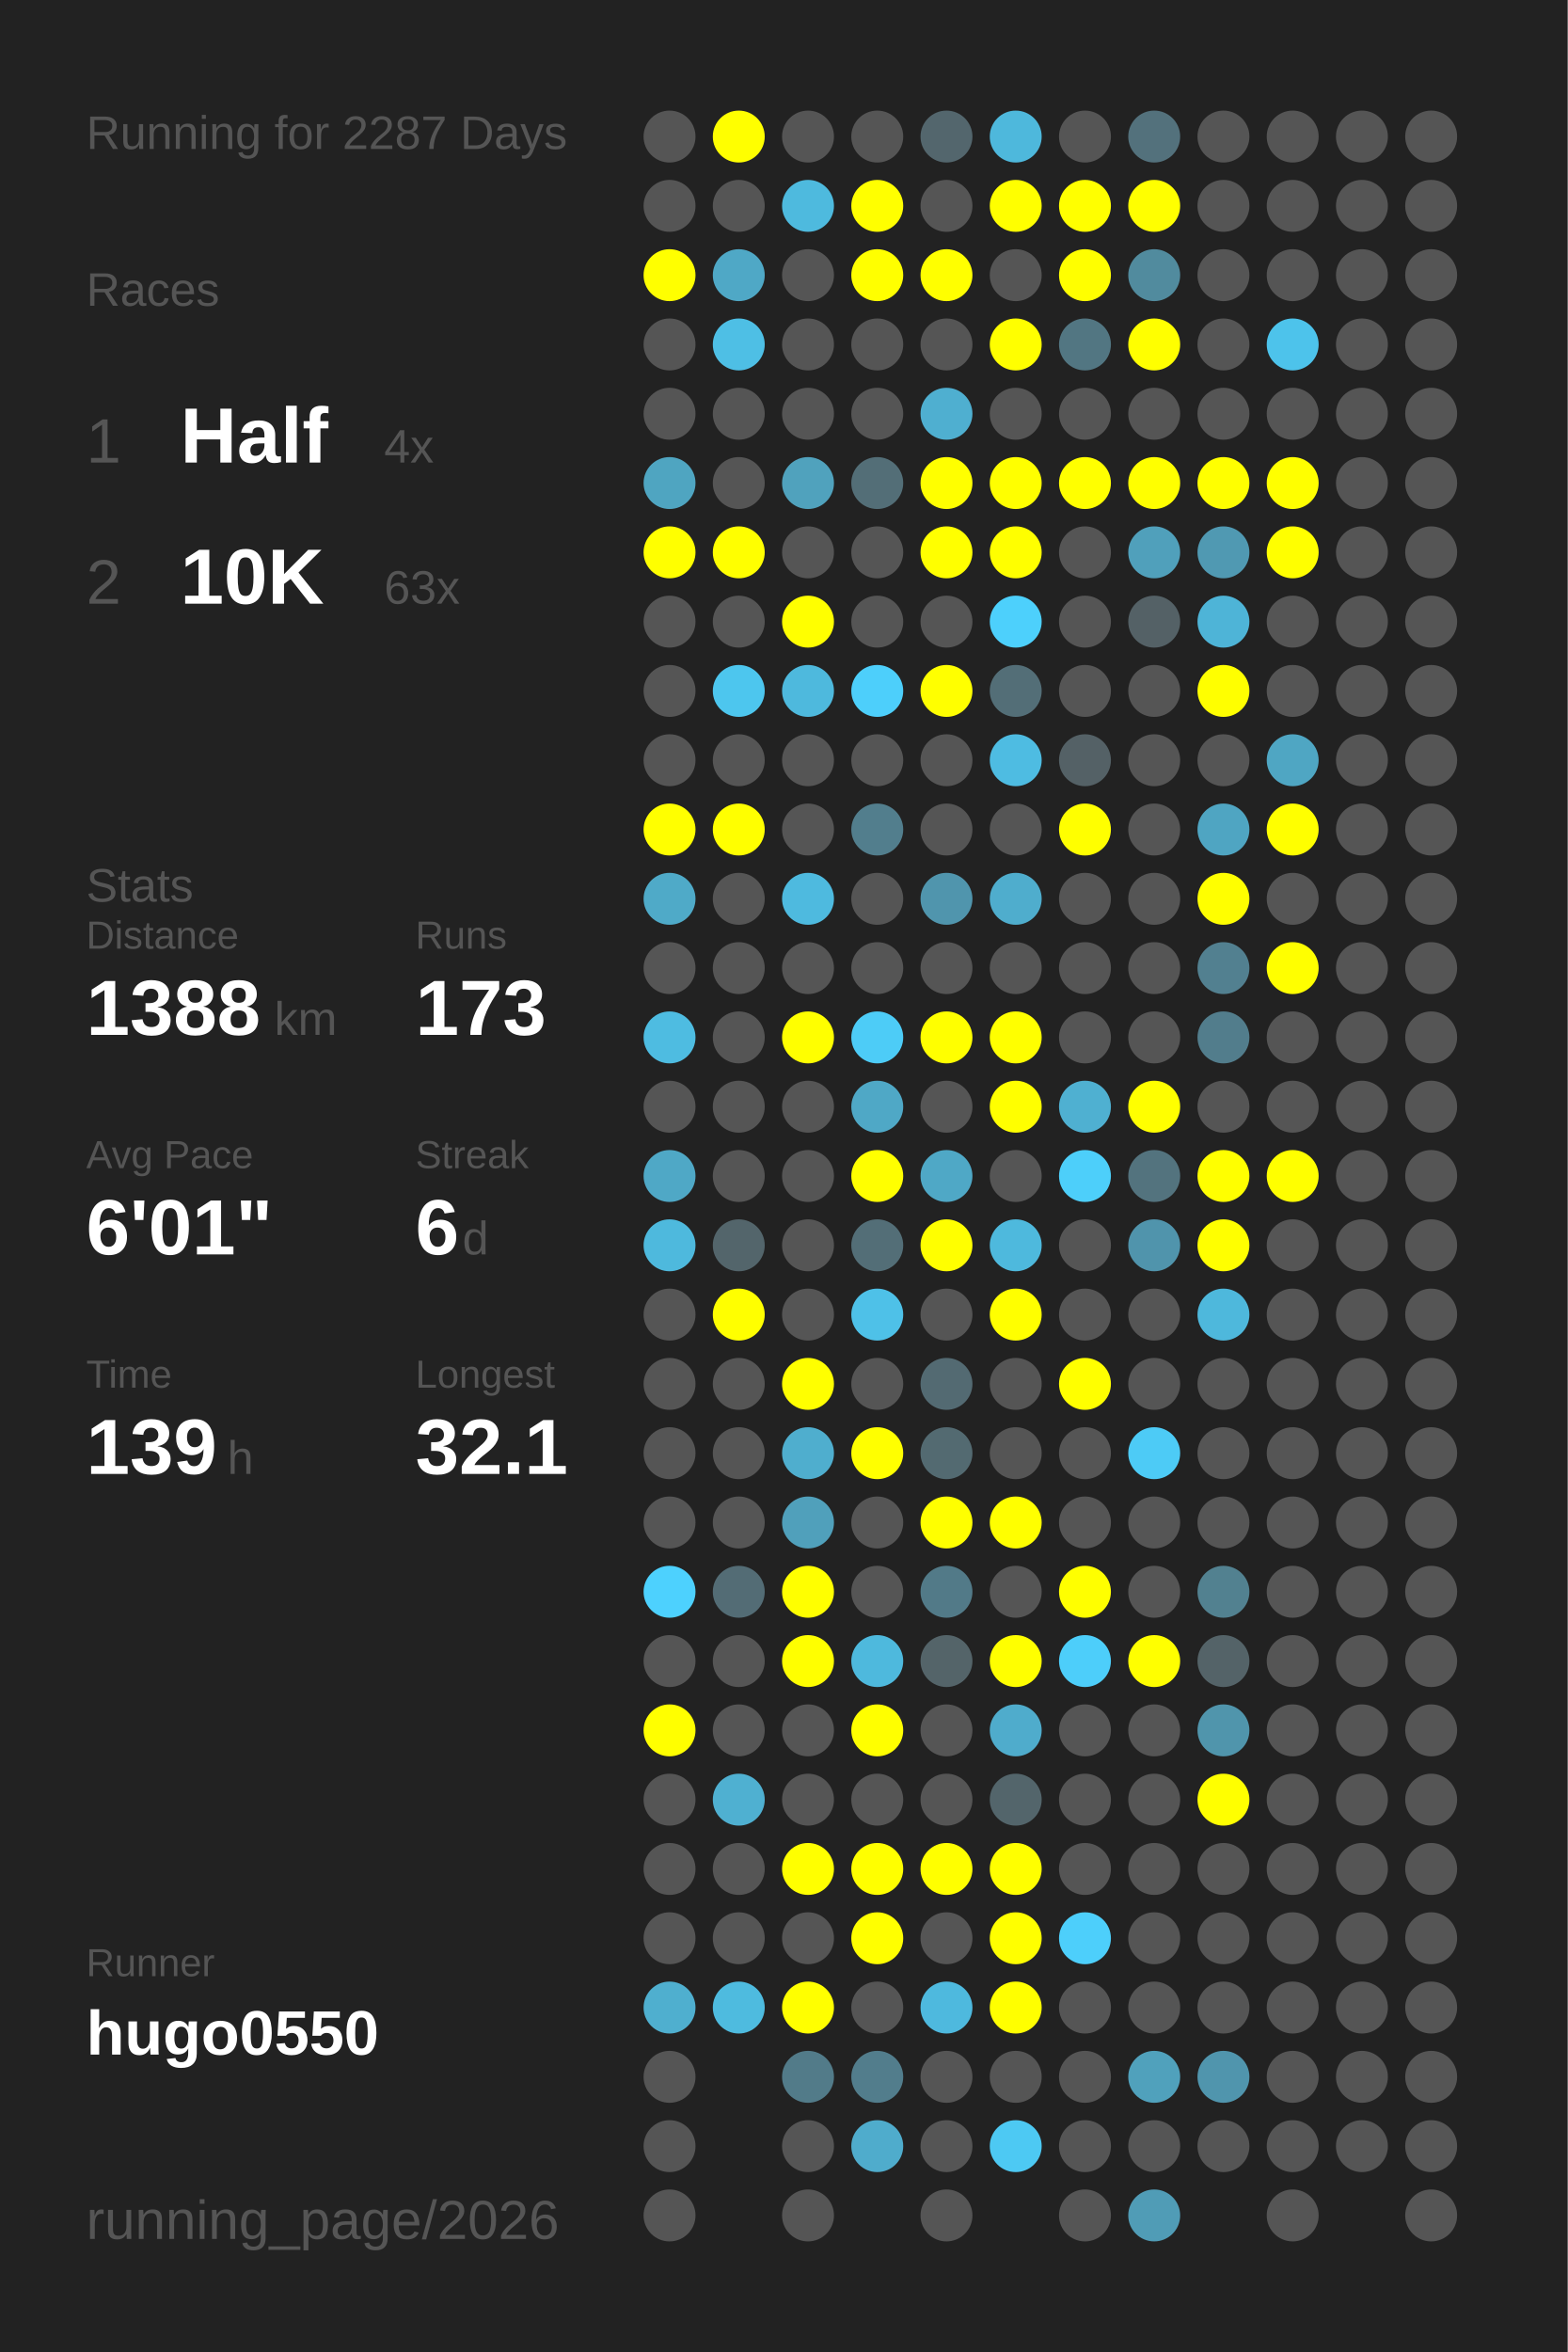
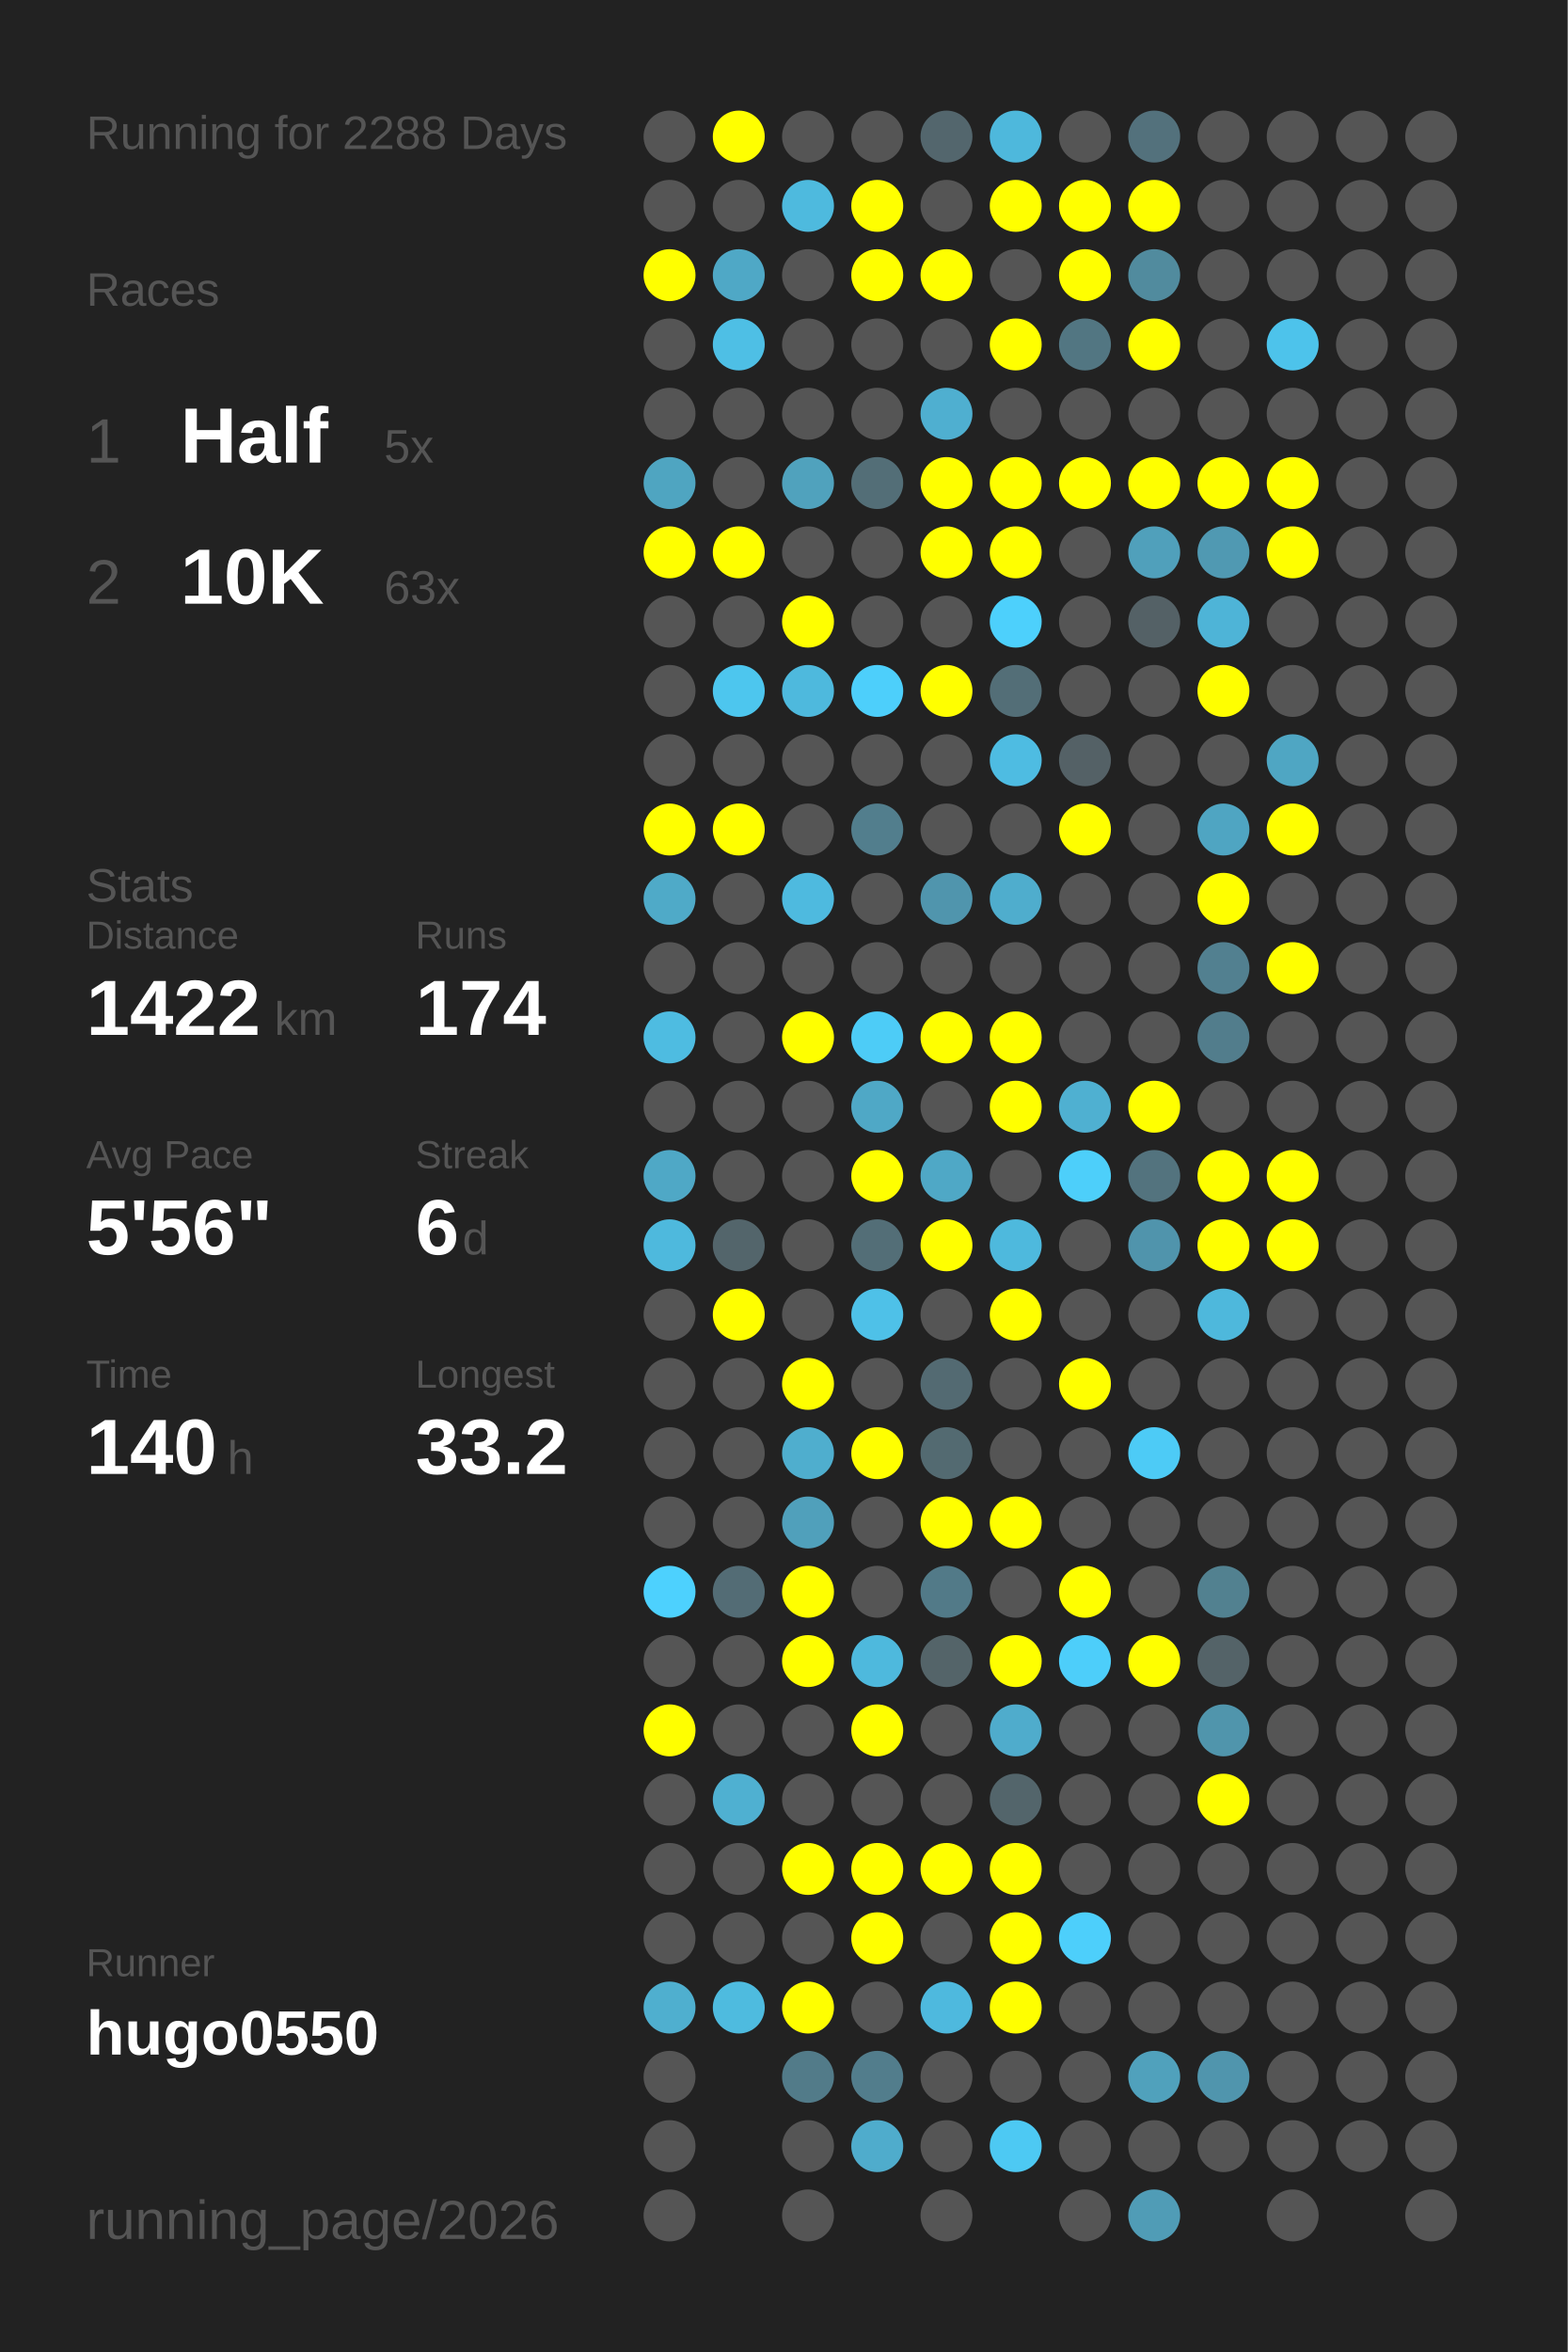
<svg xmlns="http://www.w3.org/2000/svg" baseProfile="full" height="300mm" version="1.1" viewBox="0,0,200,300" width="200mm">
  <defs />
  <rect fill="#222222" height="300" width="200" x="0" y="0" />
-   <text fill="#555555" style="font-size:6px; font-family:Arial;" x="11" y="19">Running for 2287 Days</text>
+   <text fill="#555555" style="font-size:6px; font-family:Arial;" x="11" y="19">Running for 2288 Days</text>
  <text fill="#555555" style="font-size:6px; font-family:Arial;" x="11" y="39">Races</text>
  <text fill="#555555" style="font-size:8px; font-family:Arial;" x="11" y="59">1</text>
  <text fill="#FFFFFF" style="font-size:10px; font-family:Arial; font-weight:bold;" x="23" y="59">Half</text>
-   <text fill="#555555" style="font-size:6px; font-family:Arial;" x="49" y="59">4x</text>
+   <text fill="#555555" style="font-size:6px; font-family:Arial;" x="49" y="59">5x</text>
  <text fill="#555555" style="font-size:8px; font-family:Arial;" x="11" y="77">2</text>
  <text fill="#FFFFFF" style="font-size:10px; font-family:Arial; font-weight:bold;" x="23" y="77">10K</text>
  <text fill="#555555" style="font-size:6px; font-family:Arial;" x="49" y="77">63x</text>
  <text fill="#555555" style="font-size:6px; font-family:Arial;" x="11" y="115">Stats</text>
  <text fill="#555555" style="font-size:5px; font-family:Arial;" x="11" y="121">Distance</text>
-   <text fill="#FFFFFF" style="font-size:10px; font-family:Arial; font-weight:bold;" x="11" y="132">1388</text>
+   <text fill="#FFFFFF" style="font-size:10px; font-family:Arial; font-weight:bold;" x="11" y="132">1422</text>
  <text fill="#555555" style="font-size:6px; font-family:Arial;" x="35" y="132">km</text>
  <text fill="#555555" style="font-size:5px; font-family:Arial;" x="53" y="121">Runs</text>
-   <text fill="#FFFFFF" style="font-size:10px; font-family:Arial; font-weight:bold;" x="53" y="132">173</text>
+   <text fill="#FFFFFF" style="font-size:10px; font-family:Arial; font-weight:bold;" x="53" y="132">174</text>
  <text fill="#555555" style="font-size:5px; font-family:Arial;" x="11" y="149">Avg Pace</text>
-   <text fill="#FFFFFF" style="font-size:10px; font-family:Arial; font-weight:bold;" x="11" y="160">6'01"</text>
+   <text fill="#FFFFFF" style="font-size:10px; font-family:Arial; font-weight:bold;" x="11" y="160">5'56"</text>
  <text fill="#555555" style="font-size:5px; font-family:Arial;" x="53" y="149">Streak</text>
  <text fill="#FFFFFF" style="font-size:10px; font-family:Arial; font-weight:bold;" x="53" y="160">6</text>
  <text fill="#555555" style="font-size:6px; font-family:Arial;" x="59" y="160">d</text>
  <text fill="#555555" style="font-size:5px; font-family:Arial;" x="11" y="177">Time</text>
-   <text fill="#FFFFFF" style="font-size:10px; font-family:Arial; font-weight:bold;" x="11" y="188">139</text>
+   <text fill="#FFFFFF" style="font-size:10px; font-family:Arial; font-weight:bold;" x="11" y="188">140</text>
  <text fill="#555555" style="font-size:6px; font-family:Arial;" x="29" y="188">h</text>
  <text fill="#555555" style="font-size:5px; font-family:Arial;" x="53" y="177">Longest</text>
-   <text fill="#FFFFFF" style="font-size:10px; font-family:Arial; font-weight:bold;" x="53" y="188">32.1</text>
+   <text fill="#FFFFFF" style="font-size:10px; font-family:Arial; font-weight:bold;" x="53" y="188">33.2</text>
  <text fill="#555555" style="font-size:5px; font-family:Arial;" x="11" y="252.065">Runner</text>
  <text fill="#FFFFFF" style="font-size:8px; font-family:Arial; font-weight:bold;" x="11" y="262.065">hugo0550</text>
  <text fill="#555555" style="font-size:7px; font-family:Arial;" x="11" y="285.581">running_page/2026</text>
  <circle cx="85.417" cy="17.419" fill="#555555" r="3.312" />
  <circle cx="85.417" cy="26.258" fill="#555555" r="3.312" />
  <circle cx="85.417" cy="35.097" fill="#FFFF00" r="3.312" />
  <circle cx="85.417" cy="43.935" fill="#555555" r="3.312" />
  <circle cx="85.417" cy="52.774" fill="#555555" r="3.312" />
  <circle cx="85.417" cy="61.613" fill="#4fa5c1" r="3.312" />
  <circle cx="85.417" cy="70.452" fill="#FFFF00" r="3.312" />
  <circle cx="85.417" cy="79.29" fill="#555555" r="3.312" />
  <circle cx="85.417" cy="88.129" fill="#555555" r="3.312" />
  <circle cx="85.417" cy="96.968" fill="#555555" r="3.312" />
  <circle cx="85.417" cy="105.806" fill="#FFFF00" r="3.312" />
  <circle cx="85.417" cy="114.645" fill="#4faac8" r="3.312" />
  <circle cx="85.417" cy="123.484" fill="#555555" r="3.312" />
  <circle cx="85.417" cy="132.323" fill="#4ebce1" r="3.312" />
  <circle cx="85.417" cy="141.161" fill="#555555" r="3.312" />
  <circle cx="85.417" cy="150" fill="#4fa8c6" r="3.312" />
  <circle cx="85.417" cy="158.839" fill="#4eb9dd" r="3.312" />
  <circle cx="85.417" cy="167.677" fill="#555555" r="3.312" />
  <circle cx="85.417" cy="176.516" fill="#555555" r="3.312" />
  <circle cx="85.417" cy="185.355" fill="#555555" r="3.312" />
  <circle cx="85.417" cy="194.194" fill="#555555" r="3.312" />
  <circle cx="85.417" cy="203.032" fill="#4dd1fe" r="3.312" />
  <circle cx="85.417" cy="211.871" fill="#555555" r="3.312" />
  <circle cx="85.417" cy="220.71" fill="#FFFF00" r="3.312" />
  <circle cx="85.417" cy="229.548" fill="#555555" r="3.312" />
  <circle cx="85.417" cy="238.387" fill="#555555" r="3.312" />
  <circle cx="85.417" cy="247.226" fill="#555555" r="3.312" />
  <circle cx="85.417" cy="256.065" fill="#4fafcf" r="3.312" />
  <circle cx="85.417" cy="264.903" fill="#555555" r="3.312" />
  <circle cx="85.417" cy="273.742" fill="#555555" r="3.312" />
  <circle cx="85.417" cy="282.581" fill="#555555" r="3.312" />
  <circle cx="94.25" cy="17.419" fill="#FFFF00" r="3.312" />
  <circle cx="94.25" cy="26.258" fill="#555555" r="3.312" />
  <circle cx="94.25" cy="35.097" fill="#4fa8c6" r="3.312" />
  <circle cx="94.25" cy="43.935" fill="#4ebfe5" r="3.312" />
  <circle cx="94.25" cy="52.774" fill="#555555" r="3.312" />
  <circle cx="94.25" cy="61.613" fill="#555555" r="3.312" />
  <circle cx="94.25" cy="70.452" fill="#FFFF00" r="3.312" />
  <circle cx="94.25" cy="79.29" fill="#555555" r="3.312" />
  <circle cx="94.25" cy="88.129" fill="#4dc6ee" r="3.312" />
  <circle cx="94.25" cy="96.968" fill="#555555" r="3.312" />
  <circle cx="94.25" cy="105.806" fill="#FFFF00" r="3.312" />
  <circle cx="94.25" cy="114.645" fill="#555555" r="3.312" />
  <circle cx="94.25" cy="123.484" fill="#555555" r="3.312" />
  <circle cx="94.25" cy="132.323" fill="#555555" r="3.312" />
  <circle cx="94.25" cy="141.161" fill="#555555" r="3.312" />
  <circle cx="94.25" cy="150" fill="#555555" r="3.312" />
  <circle cx="94.25" cy="158.839" fill="#53656b" r="3.312" />
  <circle cx="94.25" cy="167.677" fill="#FFFF00" r="3.312" />
  <circle cx="94.25" cy="176.516" fill="#555555" r="3.312" />
  <circle cx="94.25" cy="185.355" fill="#555555" r="3.312" />
  <circle cx="94.25" cy="194.194" fill="#555555" r="3.312" />
  <circle cx="94.25" cy="203.032" fill="#536c75" r="3.312" />
  <circle cx="94.25" cy="211.871" fill="#555555" r="3.312" />
  <circle cx="94.25" cy="220.71" fill="#555555" r="3.312" />
  <circle cx="94.25" cy="229.548" fill="#4fb0d1" r="3.312" />
  <circle cx="94.25" cy="238.387" fill="#555555" r="3.312" />
  <circle cx="94.25" cy="247.226" fill="#555555" r="3.312" />
  <circle cx="94.25" cy="256.065" fill="#4ebbdf" r="3.312" />
  <circle cx="103.083" cy="17.419" fill="#555555" r="3.312" />
  <circle cx="103.083" cy="26.258" fill="#4ebade" r="3.312" />
  <circle cx="103.083" cy="35.097" fill="#555555" r="3.312" />
  <circle cx="103.083" cy="43.935" fill="#555555" r="3.312" />
  <circle cx="103.083" cy="52.774" fill="#555555" r="3.312" />
  <circle cx="103.083" cy="61.613" fill="#50a2bd" r="3.312" />
  <circle cx="103.083" cy="70.452" fill="#555555" r="3.312" />
  <circle cx="103.083" cy="79.29" fill="#FFFF00" r="3.312" />
  <circle cx="103.083" cy="88.129" fill="#4eb9dd" r="3.312" />
  <circle cx="103.083" cy="96.968" fill="#555555" r="3.312" />
  <circle cx="103.083" cy="105.806" fill="#555555" r="3.312" />
  <circle cx="103.083" cy="114.645" fill="#4ebadf" r="3.312" />
  <circle cx="103.083" cy="123.484" fill="#555555" r="3.312" />
  <circle cx="103.083" cy="132.323" fill="#FFFF00" r="3.312" />
  <circle cx="103.083" cy="141.161" fill="#555555" r="3.312" />
  <circle cx="103.083" cy="150" fill="#555555" r="3.312" />
  <circle cx="103.083" cy="158.839" fill="#555555" r="3.312" />
  <circle cx="103.083" cy="167.677" fill="#555555" r="3.312" />
  <circle cx="103.083" cy="176.516" fill="#FFFF00" r="3.312" />
  <circle cx="103.083" cy="185.355" fill="#4faece" r="3.312" />
  <circle cx="103.083" cy="194.194" fill="#50a0bb" r="3.312" />
  <circle cx="103.083" cy="203.032" fill="#FFFF00" r="3.312" />
  <circle cx="103.083" cy="211.871" fill="#FFFF00" r="3.312" />
  <circle cx="103.083" cy="220.71" fill="#555555" r="3.312" />
  <circle cx="103.083" cy="229.548" fill="#555555" r="3.312" />
  <circle cx="103.083" cy="238.387" fill="#FFFF00" r="3.312" />
  <circle cx="103.083" cy="247.226" fill="#555555" r="3.312" />
  <circle cx="103.083" cy="256.065" fill="#FFFF00" r="3.312" />
  <circle cx="103.083" cy="264.903" fill="#527b89" r="3.312" />
  <circle cx="103.083" cy="273.742" fill="#555555" r="3.312" />
  <circle cx="103.083" cy="282.581" fill="#555555" r="3.312" />
  <circle cx="111.917" cy="17.419" fill="#555555" r="3.312" />
  <circle cx="111.917" cy="26.258" fill="#FFFF00" r="3.312" />
  <circle cx="111.917" cy="35.097" fill="#FFFF00" r="3.312" />
  <circle cx="111.917" cy="43.935" fill="#555555" r="3.312" />
  <circle cx="111.917" cy="52.774" fill="#555555" r="3.312" />
  <circle cx="111.917" cy="61.613" fill="#536e77" r="3.312" />
  <circle cx="111.917" cy="70.452" fill="#555555" r="3.312" />
  <circle cx="111.917" cy="79.29" fill="#555555" r="3.312" />
  <circle cx="111.917" cy="88.129" fill="#4dcffb" r="3.312" />
  <circle cx="111.917" cy="96.968" fill="#555555" r="3.312" />
  <circle cx="111.917" cy="105.806" fill="#527e8d" r="3.312" />
  <circle cx="111.917" cy="114.645" fill="#555555" r="3.312" />
  <circle cx="111.917" cy="123.484" fill="#555555" r="3.312" />
  <circle cx="111.917" cy="132.323" fill="#4dccf7" r="3.312" />
  <circle cx="111.917" cy="141.161" fill="#4fa8c6" r="3.312" />
  <circle cx="111.917" cy="150" fill="#FFFF00" r="3.312" />
  <circle cx="111.917" cy="158.839" fill="#536e77" r="3.312" />
  <circle cx="111.917" cy="167.677" fill="#4ec1e8" r="3.312" />
  <circle cx="111.917" cy="176.516" fill="#555555" r="3.312" />
  <circle cx="111.917" cy="185.355" fill="#FFFF00" r="3.312" />
  <circle cx="111.917" cy="194.194" fill="#555555" r="3.312" />
  <circle cx="111.917" cy="203.032" fill="#555555" r="3.312" />
  <circle cx="111.917" cy="211.871" fill="#4eb9dd" r="3.312" />
  <circle cx="111.917" cy="220.71" fill="#FFFF00" r="3.312" />
  <circle cx="111.917" cy="229.548" fill="#555555" r="3.312" />
  <circle cx="111.917" cy="238.387" fill="#FFFF00" r="3.312" />
  <circle cx="111.917" cy="247.226" fill="#FFFF00" r="3.312" />
  <circle cx="111.917" cy="256.065" fill="#555555" r="3.312" />
  <circle cx="111.917" cy="264.903" fill="#527d8c" r="3.312" />
  <circle cx="111.917" cy="273.742" fill="#4faccc" r="3.312" />
  <circle cx="120.75" cy="17.419" fill="#53666d" r="3.312" />
  <circle cx="120.75" cy="26.258" fill="#555555" r="3.312" />
  <circle cx="120.75" cy="35.097" fill="#FFFF00" r="3.312" />
  <circle cx="120.75" cy="43.935" fill="#555555" r="3.312" />
  <circle cx="120.75" cy="52.774" fill="#4fafd0" r="3.312" />
  <circle cx="120.75" cy="61.613" fill="#FFFF00" r="3.312" />
  <circle cx="120.75" cy="70.452" fill="#FFFF00" r="3.312" />
  <circle cx="120.75" cy="79.29" fill="#555555" r="3.312" />
  <circle cx="120.75" cy="88.129" fill="#FFFF00" r="3.312" />
  <circle cx="120.75" cy="96.968" fill="#555555" r="3.312" />
  <circle cx="120.75" cy="105.806" fill="#555555" r="3.312" />
  <circle cx="120.75" cy="114.645" fill="#5095ad" r="3.312" />
  <circle cx="120.75" cy="123.484" fill="#555555" r="3.312" />
  <circle cx="120.75" cy="132.323" fill="#FFFF00" r="3.312" />
  <circle cx="120.75" cy="141.161" fill="#555555" r="3.312" />
  <circle cx="120.75" cy="150" fill="#4fa8c6" r="3.312" />
  <circle cx="120.75" cy="158.839" fill="#FFFF00" r="3.312" />
  <circle cx="120.75" cy="167.677" fill="#555555" r="3.312" />
  <circle cx="120.75" cy="176.516" fill="#536a72" r="3.312" />
  <circle cx="120.75" cy="185.355" fill="#536a71" r="3.312" />
  <circle cx="120.75" cy="194.194" fill="#FFFF00" r="3.312" />
  <circle cx="120.75" cy="203.032" fill="#527a88" r="3.312" />
  <circle cx="120.75" cy="211.871" fill="#546469" r="3.312" />
  <circle cx="120.75" cy="220.71" fill="#555555" r="3.312" />
  <circle cx="120.75" cy="229.548" fill="#555555" r="3.312" />
  <circle cx="120.75" cy="238.387" fill="#FFFF00" r="3.312" />
  <circle cx="120.75" cy="247.226" fill="#555555" r="3.312" />
  <circle cx="120.75" cy="256.065" fill="#4eb9de" r="3.312" />
  <circle cx="120.75" cy="264.903" fill="#555555" r="3.312" />
  <circle cx="120.75" cy="273.742" fill="#555555" r="3.312" />
  <circle cx="120.75" cy="282.581" fill="#555555" r="3.312" />
  <circle cx="129.583" cy="17.419" fill="#4eb8dc" r="3.312" />
  <circle cx="129.583" cy="26.258" fill="#FFFF00" r="3.312" />
  <circle cx="129.583" cy="35.097" fill="#555555" r="3.312" />
  <circle cx="129.583" cy="43.935" fill="#FFFF00" r="3.312" />
  <circle cx="129.583" cy="52.774" fill="#555555" r="3.312" />
  <circle cx="129.583" cy="61.613" fill="#FFFF00" r="3.312" />
  <circle cx="129.583" cy="70.452" fill="#FFFF00" r="3.312" />
  <circle cx="129.583" cy="79.29" fill="#4dd0fc" r="3.312" />
  <circle cx="129.583" cy="88.129" fill="#536e77" r="3.312" />
  <circle cx="129.583" cy="96.968" fill="#4ebce2" r="3.312" />
  <circle cx="129.583" cy="105.806" fill="#555555" r="3.312" />
  <circle cx="129.583" cy="114.645" fill="#4fadcd" r="3.312" />
  <circle cx="129.583" cy="123.484" fill="#555555" r="3.312" />
  <circle cx="129.583" cy="132.323" fill="#FFFF00" r="3.312" />
  <circle cx="129.583" cy="141.161" fill="#FFFF00" r="3.312" />
  <circle cx="129.583" cy="150" fill="#555555" r="3.312" />
  <circle cx="129.583" cy="158.839" fill="#4eb9dd" r="3.312" />
  <circle cx="129.583" cy="167.677" fill="#FFFF00" r="3.312" />
  <circle cx="129.583" cy="176.516" fill="#555555" r="3.312" />
  <circle cx="129.583" cy="185.355" fill="#555555" r="3.312" />
  <circle cx="129.583" cy="194.194" fill="#FFFF00" r="3.312" />
  <circle cx="129.583" cy="203.032" fill="#555555" r="3.312" />
  <circle cx="129.583" cy="211.871" fill="#FFFF00" r="3.312" />
  <circle cx="129.583" cy="220.71" fill="#4faccc" r="3.312" />
  <circle cx="129.583" cy="229.548" fill="#53656b" r="3.312" />
  <circle cx="129.583" cy="238.387" fill="#FFFF00" r="3.312" />
  <circle cx="129.583" cy="247.226" fill="#FFFF00" r="3.312" />
  <circle cx="129.583" cy="256.065" fill="#FFFF00" r="3.312" />
  <circle cx="129.583" cy="264.903" fill="#555555" r="3.312" />
  <circle cx="129.583" cy="273.742" fill="#4dc9f3" r="3.312" />
  <circle cx="138.417" cy="17.419" fill="#555555" r="3.312" />
  <circle cx="138.417" cy="26.258" fill="#FFFF00" r="3.312" />
  <circle cx="138.417" cy="35.097" fill="#FFFF00" r="3.312" />
  <circle cx="138.417" cy="43.935" fill="#527682" r="3.312" />
  <circle cx="138.417" cy="52.774" fill="#555555" r="3.312" />
  <circle cx="138.417" cy="61.613" fill="#FFFF00" r="3.312" />
  <circle cx="138.417" cy="70.452" fill="#555555" r="3.312" />
  <circle cx="138.417" cy="79.29" fill="#555555" r="3.312" />
  <circle cx="138.417" cy="88.129" fill="#555555" r="3.312" />
  <circle cx="138.417" cy="96.968" fill="#546166" r="3.312" />
  <circle cx="138.417" cy="105.806" fill="#FFFF00" r="3.312" />
  <circle cx="138.417" cy="114.645" fill="#555555" r="3.312" />
  <circle cx="138.417" cy="123.484" fill="#555555" r="3.312" />
  <circle cx="138.417" cy="132.323" fill="#555555" r="3.312" />
  <circle cx="138.417" cy="141.161" fill="#4fb0d1" r="3.312" />
  <circle cx="138.417" cy="150" fill="#4dcffa" r="3.312" />
  <circle cx="138.417" cy="158.839" fill="#555555" r="3.312" />
  <circle cx="138.417" cy="167.677" fill="#555555" r="3.312" />
  <circle cx="138.417" cy="176.516" fill="#FFFF00" r="3.312" />
  <circle cx="138.417" cy="185.355" fill="#555555" r="3.312" />
  <circle cx="138.417" cy="194.194" fill="#555555" r="3.312" />
  <circle cx="138.417" cy="203.032" fill="#FFFF00" r="3.312" />
  <circle cx="138.417" cy="211.871" fill="#4dcefa" r="3.312" />
  <circle cx="138.417" cy="220.71" fill="#555555" r="3.312" />
  <circle cx="138.417" cy="229.548" fill="#555555" r="3.312" />
  <circle cx="138.417" cy="238.387" fill="#555555" r="3.312" />
  <circle cx="138.417" cy="247.226" fill="#4dcffb" r="3.312" />
  <circle cx="138.417" cy="256.065" fill="#555555" r="3.312" />
  <circle cx="138.417" cy="264.903" fill="#555555" r="3.312" />
  <circle cx="138.417" cy="273.742" fill="#555555" r="3.312" />
  <circle cx="138.417" cy="282.581" fill="#555555" r="3.312" />
  <circle cx="147.25" cy="17.419" fill="#53717c" r="3.312" />
  <circle cx="147.25" cy="26.258" fill="#FFFF00" r="3.312" />
  <circle cx="147.25" cy="35.097" fill="#518b9e" r="3.312" />
  <circle cx="147.25" cy="43.935" fill="#FFFF00" r="3.312" />
  <circle cx="147.25" cy="52.774" fill="#555555" r="3.312" />
  <circle cx="147.25" cy="61.613" fill="#FFFF00" r="3.312" />
  <circle cx="147.25" cy="70.452" fill="#50a0bb" r="3.312" />
  <circle cx="147.25" cy="79.29" fill="#546166" r="3.312" />
  <circle cx="147.25" cy="88.129" fill="#555555" r="3.312" />
  <circle cx="147.25" cy="96.968" fill="#555555" r="3.312" />
  <circle cx="147.25" cy="105.806" fill="#555555" r="3.312" />
  <circle cx="147.25" cy="114.645" fill="#555555" r="3.312" />
  <circle cx="147.25" cy="123.484" fill="#555555" r="3.312" />
  <circle cx="147.25" cy="132.323" fill="#555555" r="3.312" />
  <circle cx="147.25" cy="141.161" fill="#FFFF00" r="3.312" />
  <circle cx="147.25" cy="150" fill="#53737e" r="3.312" />
  <circle cx="147.25" cy="158.839" fill="#5094ac" r="3.312" />
  <circle cx="147.25" cy="167.677" fill="#555555" r="3.312" />
  <circle cx="147.25" cy="176.516" fill="#555555" r="3.312" />
  <circle cx="147.25" cy="185.355" fill="#4dcbf6" r="3.312" />
  <circle cx="147.25" cy="194.194" fill="#555555" r="3.312" />
  <circle cx="147.25" cy="203.032" fill="#555555" r="3.312" />
  <circle cx="147.25" cy="211.871" fill="#FFFF00" r="3.312" />
  <circle cx="147.25" cy="220.71" fill="#555555" r="3.312" />
  <circle cx="147.25" cy="229.548" fill="#555555" r="3.312" />
  <circle cx="147.25" cy="238.387" fill="#555555" r="3.312" />
  <circle cx="147.25" cy="247.226" fill="#555555" r="3.312" />
  <circle cx="147.25" cy="256.065" fill="#555555" r="3.312" />
  <circle cx="147.25" cy="264.903" fill="#50a1bc" r="3.312" />
  <circle cx="147.25" cy="273.742" fill="#555555" r="3.312" />
  <circle cx="147.25" cy="282.581" fill="#509cb6" r="3.312" />
  <circle cx="156.083" cy="17.419" fill="#555555" r="3.312" />
  <circle cx="156.083" cy="26.258" fill="#555555" r="3.312" />
  <circle cx="156.083" cy="35.097" fill="#555555" r="3.312" />
  <circle cx="156.083" cy="43.935" fill="#555555" r="3.312" />
  <circle cx="156.083" cy="52.774" fill="#555555" r="3.312" />
  <circle cx="156.083" cy="61.613" fill="#FFFF00" r="3.312" />
  <circle cx="156.083" cy="70.452" fill="#5099b2" r="3.312" />
  <circle cx="156.083" cy="79.29" fill="#4eb4d7" r="3.312" />
  <circle cx="156.083" cy="88.129" fill="#FFFF00" r="3.312" />
  <circle cx="156.083" cy="96.968" fill="#555555" r="3.312" />
  <circle cx="156.083" cy="105.806" fill="#4fa5c2" r="3.312" />
  <circle cx="156.083" cy="114.645" fill="#FFFF00" r="3.312" />
  <circle cx="156.083" cy="123.484" fill="#528090" r="3.312" />
  <circle cx="156.083" cy="132.323" fill="#527d8c" r="3.312" />
  <circle cx="156.083" cy="141.161" fill="#555555" r="3.312" />
  <circle cx="156.083" cy="150" fill="#FFFF00" r="3.312" />
  <circle cx="156.083" cy="158.839" fill="#FFFF00" r="3.312" />
  <circle cx="156.083" cy="167.677" fill="#4eb8dc" r="3.312" />
  <circle cx="156.083" cy="176.516" fill="#555555" r="3.312" />
  <circle cx="156.083" cy="185.355" fill="#555555" r="3.312" />
  <circle cx="156.083" cy="194.194" fill="#555555" r="3.312" />
  <circle cx="156.083" cy="203.032" fill="#528190" r="3.312" />
  <circle cx="156.083" cy="211.871" fill="#546368" r="3.312" />
  <circle cx="156.083" cy="220.71" fill="#5095ac" r="3.312" />
  <circle cx="156.083" cy="229.548" fill="#FFFF00" r="3.312" />
  <circle cx="156.083" cy="238.387" fill="#555555" r="3.312" />
  <circle cx="156.083" cy="247.226" fill="#555555" r="3.312" />
  <circle cx="156.083" cy="256.065" fill="#555555" r="3.312" />
  <circle cx="156.083" cy="264.903" fill="#5095ad" r="3.312" />
  <circle cx="156.083" cy="273.742" fill="#555555" r="3.312" />
  <circle cx="164.917" cy="17.419" fill="#555555" r="3.312" />
  <circle cx="164.917" cy="26.258" fill="#555555" r="3.312" />
  <circle cx="164.917" cy="35.097" fill="#555555" r="3.312" />
  <circle cx="164.917" cy="43.935" fill="#4dc3eb" r="3.312" />
  <circle cx="164.917" cy="52.774" fill="#555555" r="3.312" />
  <circle cx="164.917" cy="61.613" fill="#FFFF00" r="3.312" />
  <circle cx="164.917" cy="70.452" fill="#FFFF00" r="3.312" />
  <circle cx="164.917" cy="79.29" fill="#555555" r="3.312" />
  <circle cx="164.917" cy="88.129" fill="#555555" r="3.312" />
  <circle cx="164.917" cy="96.968" fill="#4fa6c3" r="3.312" />
  <circle cx="164.917" cy="105.806" fill="#FFFF00" r="3.312" />
  <circle cx="164.917" cy="114.645" fill="#555555" r="3.312" />
  <circle cx="164.917" cy="123.484" fill="#FFFF00" r="3.312" />
  <circle cx="164.917" cy="132.323" fill="#555555" r="3.312" />
  <circle cx="164.917" cy="141.161" fill="#555555" r="3.312" />
  <circle cx="164.917" cy="150" fill="#FFFF00" r="3.312" />
-   <circle cx="164.917" cy="158.839" fill="#555555" r="3.312" />
+   <circle cx="164.917" cy="158.839" fill="#FFFF00" r="3.312" />
  <circle cx="164.917" cy="167.677" fill="#555555" r="3.312" />
  <circle cx="164.917" cy="176.516" fill="#555555" r="3.312" />
  <circle cx="164.917" cy="185.355" fill="#555555" r="3.312" />
  <circle cx="164.917" cy="194.194" fill="#555555" r="3.312" />
  <circle cx="164.917" cy="203.032" fill="#555555" r="3.312" />
  <circle cx="164.917" cy="211.871" fill="#555555" r="3.312" />
  <circle cx="164.917" cy="220.71" fill="#555555" r="3.312" />
  <circle cx="164.917" cy="229.548" fill="#555555" r="3.312" />
  <circle cx="164.917" cy="238.387" fill="#555555" r="3.312" />
  <circle cx="164.917" cy="247.226" fill="#555555" r="3.312" />
  <circle cx="164.917" cy="256.065" fill="#555555" r="3.312" />
  <circle cx="164.917" cy="264.903" fill="#555555" r="3.312" />
  <circle cx="164.917" cy="273.742" fill="#555555" r="3.312" />
  <circle cx="164.917" cy="282.581" fill="#555555" r="3.312" />
  <circle cx="173.75" cy="17.419" fill="#555555" r="3.312" />
  <circle cx="173.75" cy="26.258" fill="#555555" r="3.312" />
  <circle cx="173.75" cy="35.097" fill="#555555" r="3.312" />
  <circle cx="173.75" cy="43.935" fill="#555555" r="3.312" />
  <circle cx="173.75" cy="52.774" fill="#555555" r="3.312" />
  <circle cx="173.75" cy="61.613" fill="#555555" r="3.312" />
  <circle cx="173.75" cy="70.452" fill="#555555" r="3.312" />
  <circle cx="173.75" cy="79.29" fill="#555555" r="3.312" />
  <circle cx="173.75" cy="88.129" fill="#555555" r="3.312" />
  <circle cx="173.75" cy="96.968" fill="#555555" r="3.312" />
  <circle cx="173.75" cy="105.806" fill="#555555" r="3.312" />
  <circle cx="173.75" cy="114.645" fill="#555555" r="3.312" />
  <circle cx="173.75" cy="123.484" fill="#555555" r="3.312" />
  <circle cx="173.75" cy="132.323" fill="#555555" r="3.312" />
  <circle cx="173.75" cy="141.161" fill="#555555" r="3.312" />
  <circle cx="173.75" cy="150" fill="#555555" r="3.312" />
  <circle cx="173.75" cy="158.839" fill="#555555" r="3.312" />
  <circle cx="173.75" cy="167.677" fill="#555555" r="3.312" />
  <circle cx="173.75" cy="176.516" fill="#555555" r="3.312" />
  <circle cx="173.75" cy="185.355" fill="#555555" r="3.312" />
  <circle cx="173.75" cy="194.194" fill="#555555" r="3.312" />
  <circle cx="173.75" cy="203.032" fill="#555555" r="3.312" />
  <circle cx="173.75" cy="211.871" fill="#555555" r="3.312" />
  <circle cx="173.75" cy="220.71" fill="#555555" r="3.312" />
  <circle cx="173.75" cy="229.548" fill="#555555" r="3.312" />
  <circle cx="173.75" cy="238.387" fill="#555555" r="3.312" />
  <circle cx="173.75" cy="247.226" fill="#555555" r="3.312" />
  <circle cx="173.75" cy="256.065" fill="#555555" r="3.312" />
  <circle cx="173.75" cy="264.903" fill="#555555" r="3.312" />
  <circle cx="173.75" cy="273.742" fill="#555555" r="3.312" />
  <circle cx="182.583" cy="17.419" fill="#555555" r="3.312" />
  <circle cx="182.583" cy="26.258" fill="#555555" r="3.312" />
  <circle cx="182.583" cy="35.097" fill="#555555" r="3.312" />
  <circle cx="182.583" cy="43.935" fill="#555555" r="3.312" />
  <circle cx="182.583" cy="52.774" fill="#555555" r="3.312" />
  <circle cx="182.583" cy="61.613" fill="#555555" r="3.312" />
  <circle cx="182.583" cy="70.452" fill="#555555" r="3.312" />
  <circle cx="182.583" cy="79.29" fill="#555555" r="3.312" />
  <circle cx="182.583" cy="88.129" fill="#555555" r="3.312" />
  <circle cx="182.583" cy="96.968" fill="#555555" r="3.312" />
  <circle cx="182.583" cy="105.806" fill="#555555" r="3.312" />
  <circle cx="182.583" cy="114.645" fill="#555555" r="3.312" />
  <circle cx="182.583" cy="123.484" fill="#555555" r="3.312" />
  <circle cx="182.583" cy="132.323" fill="#555555" r="3.312" />
  <circle cx="182.583" cy="141.161" fill="#555555" r="3.312" />
  <circle cx="182.583" cy="150" fill="#555555" r="3.312" />
  <circle cx="182.583" cy="158.839" fill="#555555" r="3.312" />
  <circle cx="182.583" cy="167.677" fill="#555555" r="3.312" />
  <circle cx="182.583" cy="176.516" fill="#555555" r="3.312" />
  <circle cx="182.583" cy="185.355" fill="#555555" r="3.312" />
  <circle cx="182.583" cy="194.194" fill="#555555" r="3.312" />
  <circle cx="182.583" cy="203.032" fill="#555555" r="3.312" />
  <circle cx="182.583" cy="211.871" fill="#555555" r="3.312" />
  <circle cx="182.583" cy="220.71" fill="#555555" r="3.312" />
  <circle cx="182.583" cy="229.548" fill="#555555" r="3.312" />
  <circle cx="182.583" cy="238.387" fill="#555555" r="3.312" />
  <circle cx="182.583" cy="247.226" fill="#555555" r="3.312" />
  <circle cx="182.583" cy="256.065" fill="#555555" r="3.312" />
  <circle cx="182.583" cy="264.903" fill="#555555" r="3.312" />
  <circle cx="182.583" cy="273.742" fill="#555555" r="3.312" />
  <circle cx="182.583" cy="282.581" fill="#555555" r="3.312" />
</svg>
